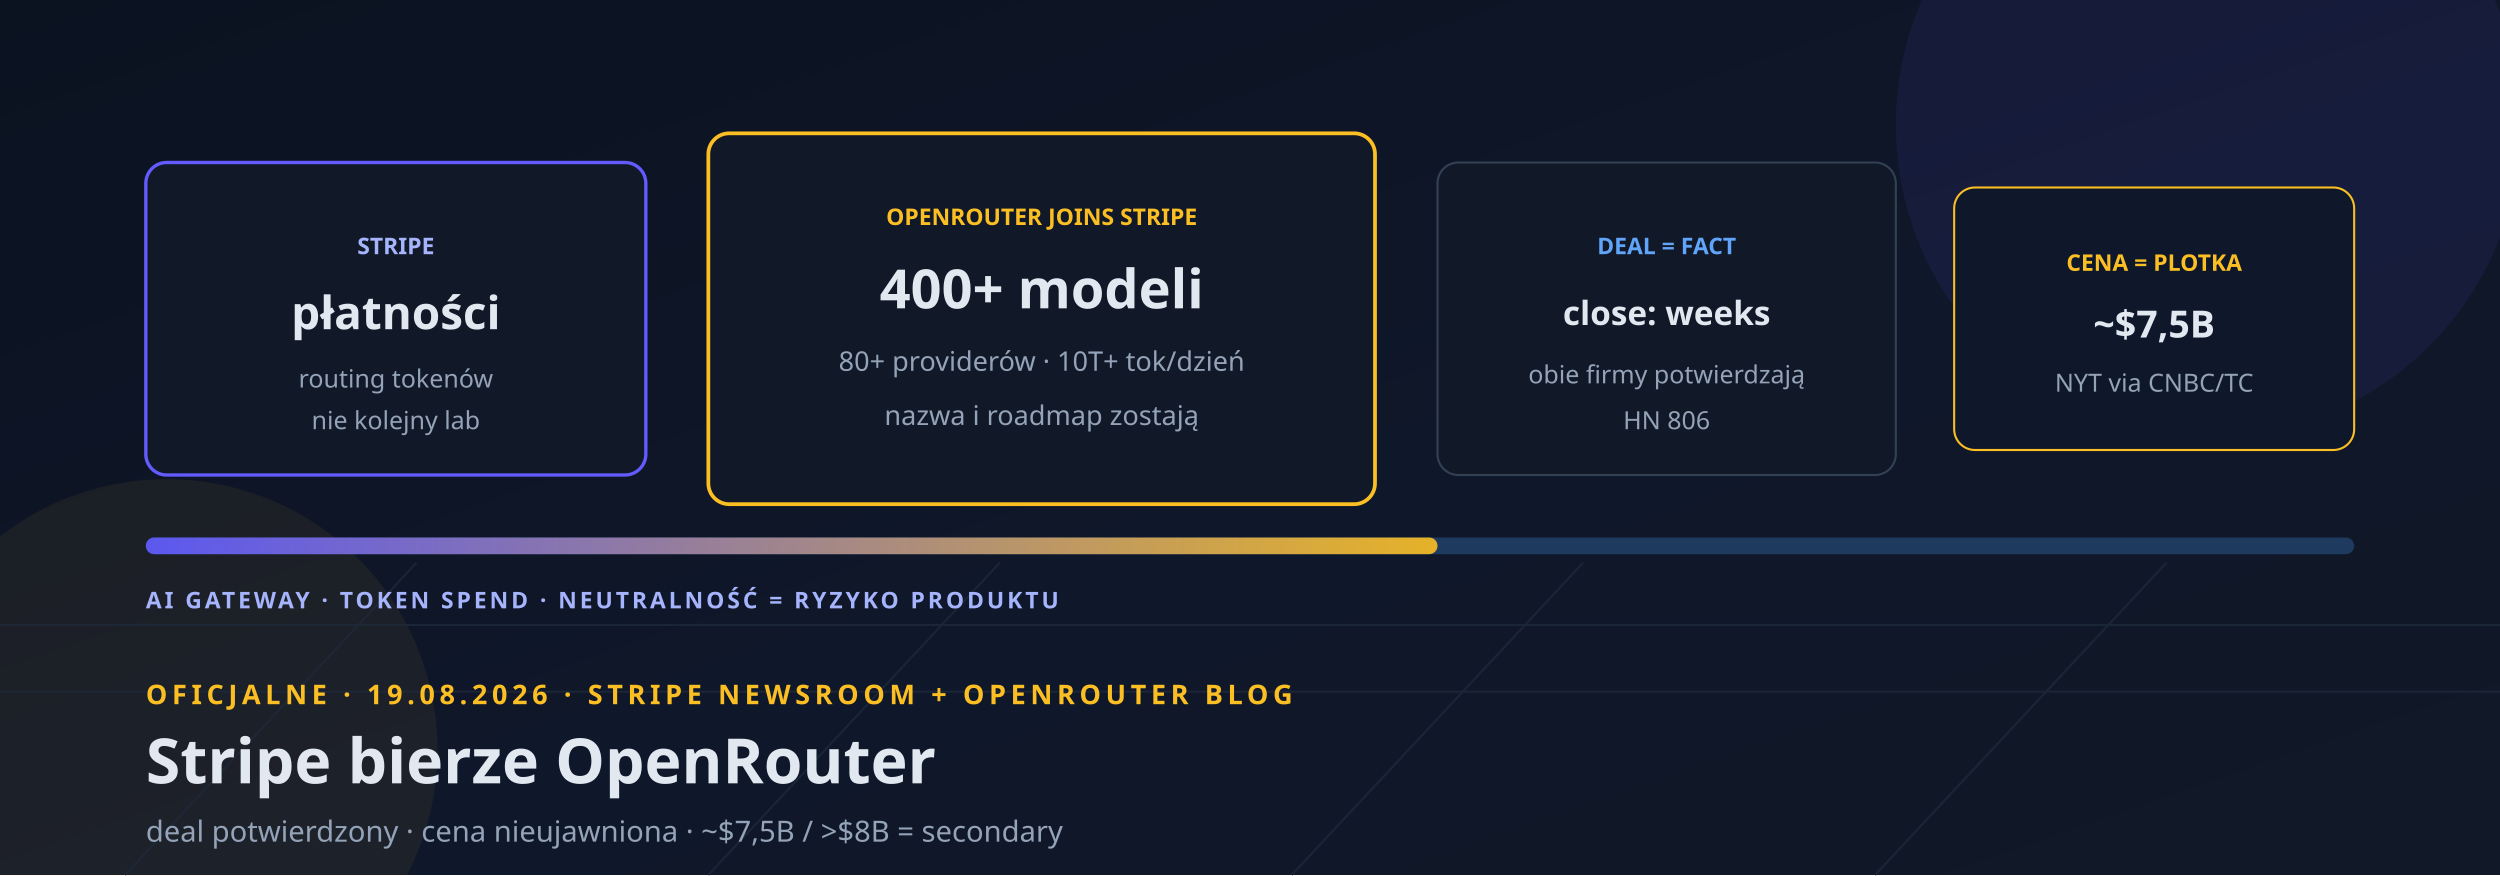
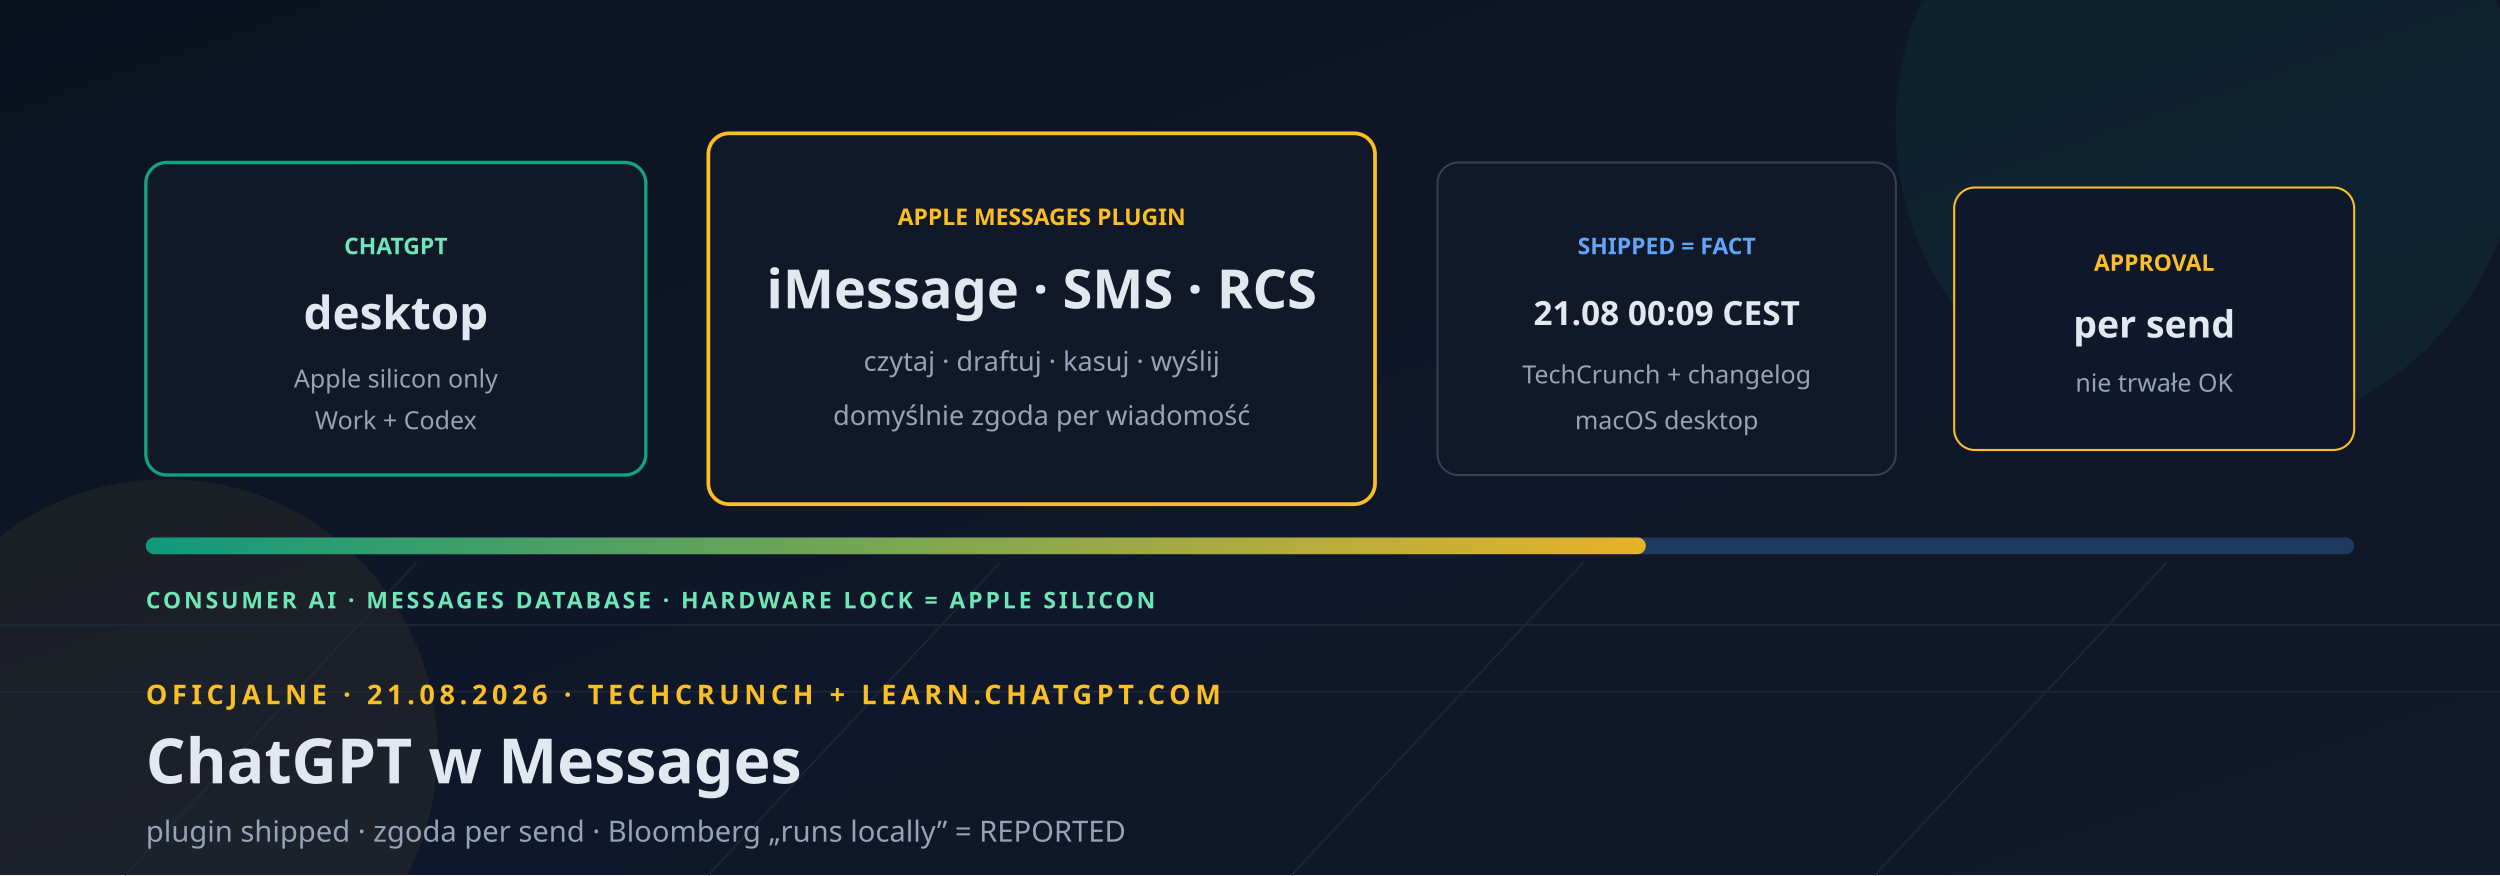
- <svg xmlns="http://www.w3.org/2000/svg" width="1200" height="420" viewBox="0 0 1200 420" role="img" aria-label="Stripe przejmuje OpenRouter — deal FACT, cena plotka">
+ <svg xmlns="http://www.w3.org/2000/svg" width="1200" height="420" viewBox="0 0 1200 420" role="img" aria-label="ChatGPT Apple Messages plugin — FACT shipped, zgoda per wysyłkę">
  <defs>
    <linearGradient id="bg" x1="0" y1="0" x2="1" y2="1">
      <stop offset="0%" stop-color="#0b1220" />
      <stop offset="55%" stop-color="#0f172a" />
      <stop offset="100%" stop-color="#111827" />
    </linearGradient>
    <linearGradient id="gold" x1="0" y1="0" x2="1" y2="0">
-       <stop offset="0%" stop-color="#635bff" />
+       <stop offset="0%" stop-color="#10a37f" />
      <stop offset="100%" stop-color="#fbbf24" />
    </linearGradient>
  </defs>
  <rect width="1200" height="420" fill="url(#bg)" />
-   <circle cx="1060" cy="60" r="150" fill="#635bff" opacity="0.08" />
+   <circle cx="1060" cy="60" r="150" fill="#10a37f" opacity="0.08" />
  <circle cx="80" cy="360" r="130" fill="#fbbf24" opacity="0.06" />
  <g stroke="#1e293b" stroke-width="1" opacity="0.75">
    <path d="M0 300 H1200" />
    <path d="M0 332 H1200" />
    <path d="M200 270 L60 420" />
    <path d="M480 270 L340 420" />
    <path d="M760 270 L620 420" />
    <path d="M1040 270 L900 420" />
  </g>
-   <rect x="70" y="78" width="240" height="150" rx="10" fill="#111827" stroke="#635bff" stroke-width="1.6" />
-   <text x="190" y="122" text-anchor="middle" fill="#a5b4fc" font-family="ui-sans-serif,system-ui,sans-serif" font-size="11" font-weight="800">STRIPE</text>
-   <text x="190" y="158" text-anchor="middle" fill="#e2e8f0" font-family="ui-sans-serif,system-ui,sans-serif" font-size="22" font-weight="800">płatności</text>
-   <text x="190" y="186" text-anchor="middle" fill="#94a3b8" font-family="ui-sans-serif,system-ui,sans-serif" font-size="12">routing tokenów</text>
-   <text x="190" y="206" text-anchor="middle" fill="#94a3b8" font-family="ui-sans-serif,system-ui,sans-serif" font-size="12">nie kolejny lab</text>
+   <rect x="70" y="78" width="240" height="150" rx="10" fill="#111827" stroke="#10a37f" stroke-width="1.6" />
+   <text x="190" y="122" text-anchor="middle" fill="#6ee7b7" font-family="ui-sans-serif,system-ui,sans-serif" font-size="11" font-weight="800">CHATGPT</text>
+   <text x="190" y="158" text-anchor="middle" fill="#e2e8f0" font-family="ui-sans-serif,system-ui,sans-serif" font-size="22" font-weight="800">desktop</text>
+   <text x="190" y="186" text-anchor="middle" fill="#94a3b8" font-family="ui-sans-serif,system-ui,sans-serif" font-size="12">Apple silicon only</text>
+   <text x="190" y="206" text-anchor="middle" fill="#94a3b8" font-family="ui-sans-serif,system-ui,sans-serif" font-size="12">Work + Codex</text>
  <rect x="340" y="64" width="320" height="178" rx="10" fill="#111827" stroke="#fbbf24" stroke-width="1.8" />
-   <text x="500" y="108" text-anchor="middle" fill="#fbbf24" font-family="ui-sans-serif,system-ui,sans-serif" font-size="11" font-weight="800">OPENROUTER JOINS STRIPE</text>
-   <text x="500" y="148" text-anchor="middle" fill="#e2e8f0" font-family="ui-sans-serif,system-ui,sans-serif" font-size="26" font-weight="800">400+ modeli</text>
-   <text x="500" y="178" text-anchor="middle" fill="#94a3b8" font-family="ui-sans-serif,system-ui,sans-serif" font-size="13">80+ providerów · 10T+ tok/dzień</text>
-   <text x="500" y="204" text-anchor="middle" fill="#94a3b8" font-family="ui-sans-serif,system-ui,sans-serif" font-size="13">nazwa i roadmap zostają</text>
+   <text x="500" y="108" text-anchor="middle" fill="#fbbf24" font-family="ui-sans-serif,system-ui,sans-serif" font-size="11" font-weight="800">APPLE MESSAGES PLUGIN</text>
+   <text x="500" y="148" text-anchor="middle" fill="#e2e8f0" font-family="ui-sans-serif,system-ui,sans-serif" font-size="26" font-weight="800">iMessage · SMS · RCS</text>
+   <text x="500" y="178" text-anchor="middle" fill="#94a3b8" font-family="ui-sans-serif,system-ui,sans-serif" font-size="13">czytaj · draftuj · kasuj · wyślij</text>
+   <text x="500" y="204" text-anchor="middle" fill="#94a3b8" font-family="ui-sans-serif,system-ui,sans-serif" font-size="13">domyślnie zgoda per wiadomość</text>
  <rect x="690" y="78" width="220" height="150" rx="10" fill="#111827" stroke="#334155" />
-   <text x="800" y="122" text-anchor="middle" fill="#60a5fa" font-family="ui-sans-serif,system-ui,sans-serif" font-size="11" font-weight="800">DEAL = FACT</text>
-   <text x="800" y="156" text-anchor="middle" fill="#e2e8f0" font-family="ui-sans-serif,system-ui,sans-serif" font-size="16" font-weight="700">close: weeks</text>
-   <text x="800" y="184" text-anchor="middle" fill="#94a3b8" font-family="ui-sans-serif,system-ui,sans-serif" font-size="12">obie firmy potwierdzają</text>
-   <text x="800" y="206" text-anchor="middle" fill="#94a3b8" font-family="ui-sans-serif,system-ui,sans-serif" font-size="12">HN 806</text>
+   <text x="800" y="122" text-anchor="middle" fill="#60a5fa" font-family="ui-sans-serif,system-ui,sans-serif" font-size="11" font-weight="800">SHIPPED = FACT</text>
+   <text x="800" y="156" text-anchor="middle" fill="#e2e8f0" font-family="ui-sans-serif,system-ui,sans-serif" font-size="16" font-weight="700">21.08 00:09 CEST</text>
+   <text x="800" y="184" text-anchor="middle" fill="#94a3b8" font-family="ui-sans-serif,system-ui,sans-serif" font-size="12">TechCrunch + changelog</text>
+   <text x="800" y="206" text-anchor="middle" fill="#94a3b8" font-family="ui-sans-serif,system-ui,sans-serif" font-size="12">macOS desktop</text>
  <rect x="938" y="90" width="192" height="126" rx="10" fill="#0f172a" stroke="#fbbf24" />
-   <text x="1034" y="130" text-anchor="middle" fill="#fbbf24" font-family="ui-sans-serif,system-ui,sans-serif" font-size="11" font-weight="800">CENA = PLOTKA</text>
-   <text x="1034" y="162" text-anchor="middle" fill="#e2e8f0" font-family="ui-sans-serif,system-ui,sans-serif" font-size="18" font-weight="800">~$7,5B</text>
-   <text x="1034" y="188" text-anchor="middle" fill="#94a3b8" font-family="ui-sans-serif,system-ui,sans-serif" font-size="12">NYT via CNBC/TC</text>
+   <text x="1034" y="130" text-anchor="middle" fill="#fbbf24" font-family="ui-sans-serif,system-ui,sans-serif" font-size="11" font-weight="800">APPROVAL</text>
+   <text x="1034" y="162" text-anchor="middle" fill="#e2e8f0" font-family="ui-sans-serif,system-ui,sans-serif" font-size="18" font-weight="800">per send</text>
+   <text x="1034" y="188" text-anchor="middle" fill="#94a3b8" font-family="ui-sans-serif,system-ui,sans-serif" font-size="12">nie trwałe OK</text>
  <rect x="70" y="258" width="1060" height="8" rx="4" fill="#1e3a5f" />
-   <rect x="70" y="258" width="620" height="8" rx="4" fill="url(#gold)" opacity="0.9" />
-   <text x="70" y="292" fill="#a5b4fc" font-family="ui-sans-serif,system-ui,sans-serif" font-size="11" font-weight="700" letter-spacing="1.4">AI GATEWAY · TOKEN SPEND · NEUTRALNOŚĆ = RYZYKO PRODUKTU</text>
-   <text x="70" y="338" fill="#fbbf24" font-family="ui-sans-serif,system-ui,sans-serif" font-size="13" font-weight="700" letter-spacing="2.2">OFICJALNE · 19.08.2026 · STRIPE NEWSROOM + OPENROUTER BLOG</text>
-   <text x="70" y="376" fill="#e2e8f0" font-family="ui-sans-serif,system-ui,sans-serif" font-size="30" font-weight="800">Stripe bierze OpenRouter</text>
-   <text x="70" y="404" fill="#94a3b8" font-family="ui-sans-serif,system-ui,sans-serif" font-size="14">deal potwierdzony · cena nieujawniona · ~$7,5B / &gt;$8B = secondary</text>
+   <rect x="70" y="258" width="720" height="8" rx="4" fill="url(#gold)" opacity="0.9" />
+   <text x="70" y="292" fill="#6ee7b7" font-family="ui-sans-serif,system-ui,sans-serif" font-size="11" font-weight="700" letter-spacing="1.4">CONSUMER AI · MESSAGES DATABASE · HARDWARE LOCK = APPLE SILICON</text>
+   <text x="70" y="338" fill="#fbbf24" font-family="ui-sans-serif,system-ui,sans-serif" font-size="13" font-weight="700" letter-spacing="2.2">OFICJALNE · 21.08.2026 · TECHCRUNCH + LEARN.CHATGPT.COM</text>
+   <text x="70" y="376" fill="#e2e8f0" font-family="ui-sans-serif,system-ui,sans-serif" font-size="30" font-weight="800">ChatGPT w Messages</text>
+   <text x="70" y="404" fill="#94a3b8" font-family="ui-sans-serif,system-ui,sans-serif" font-size="14">plugin shipped · zgoda per send · Bloomberg „runs locally” = REPORTED</text>
</svg>
